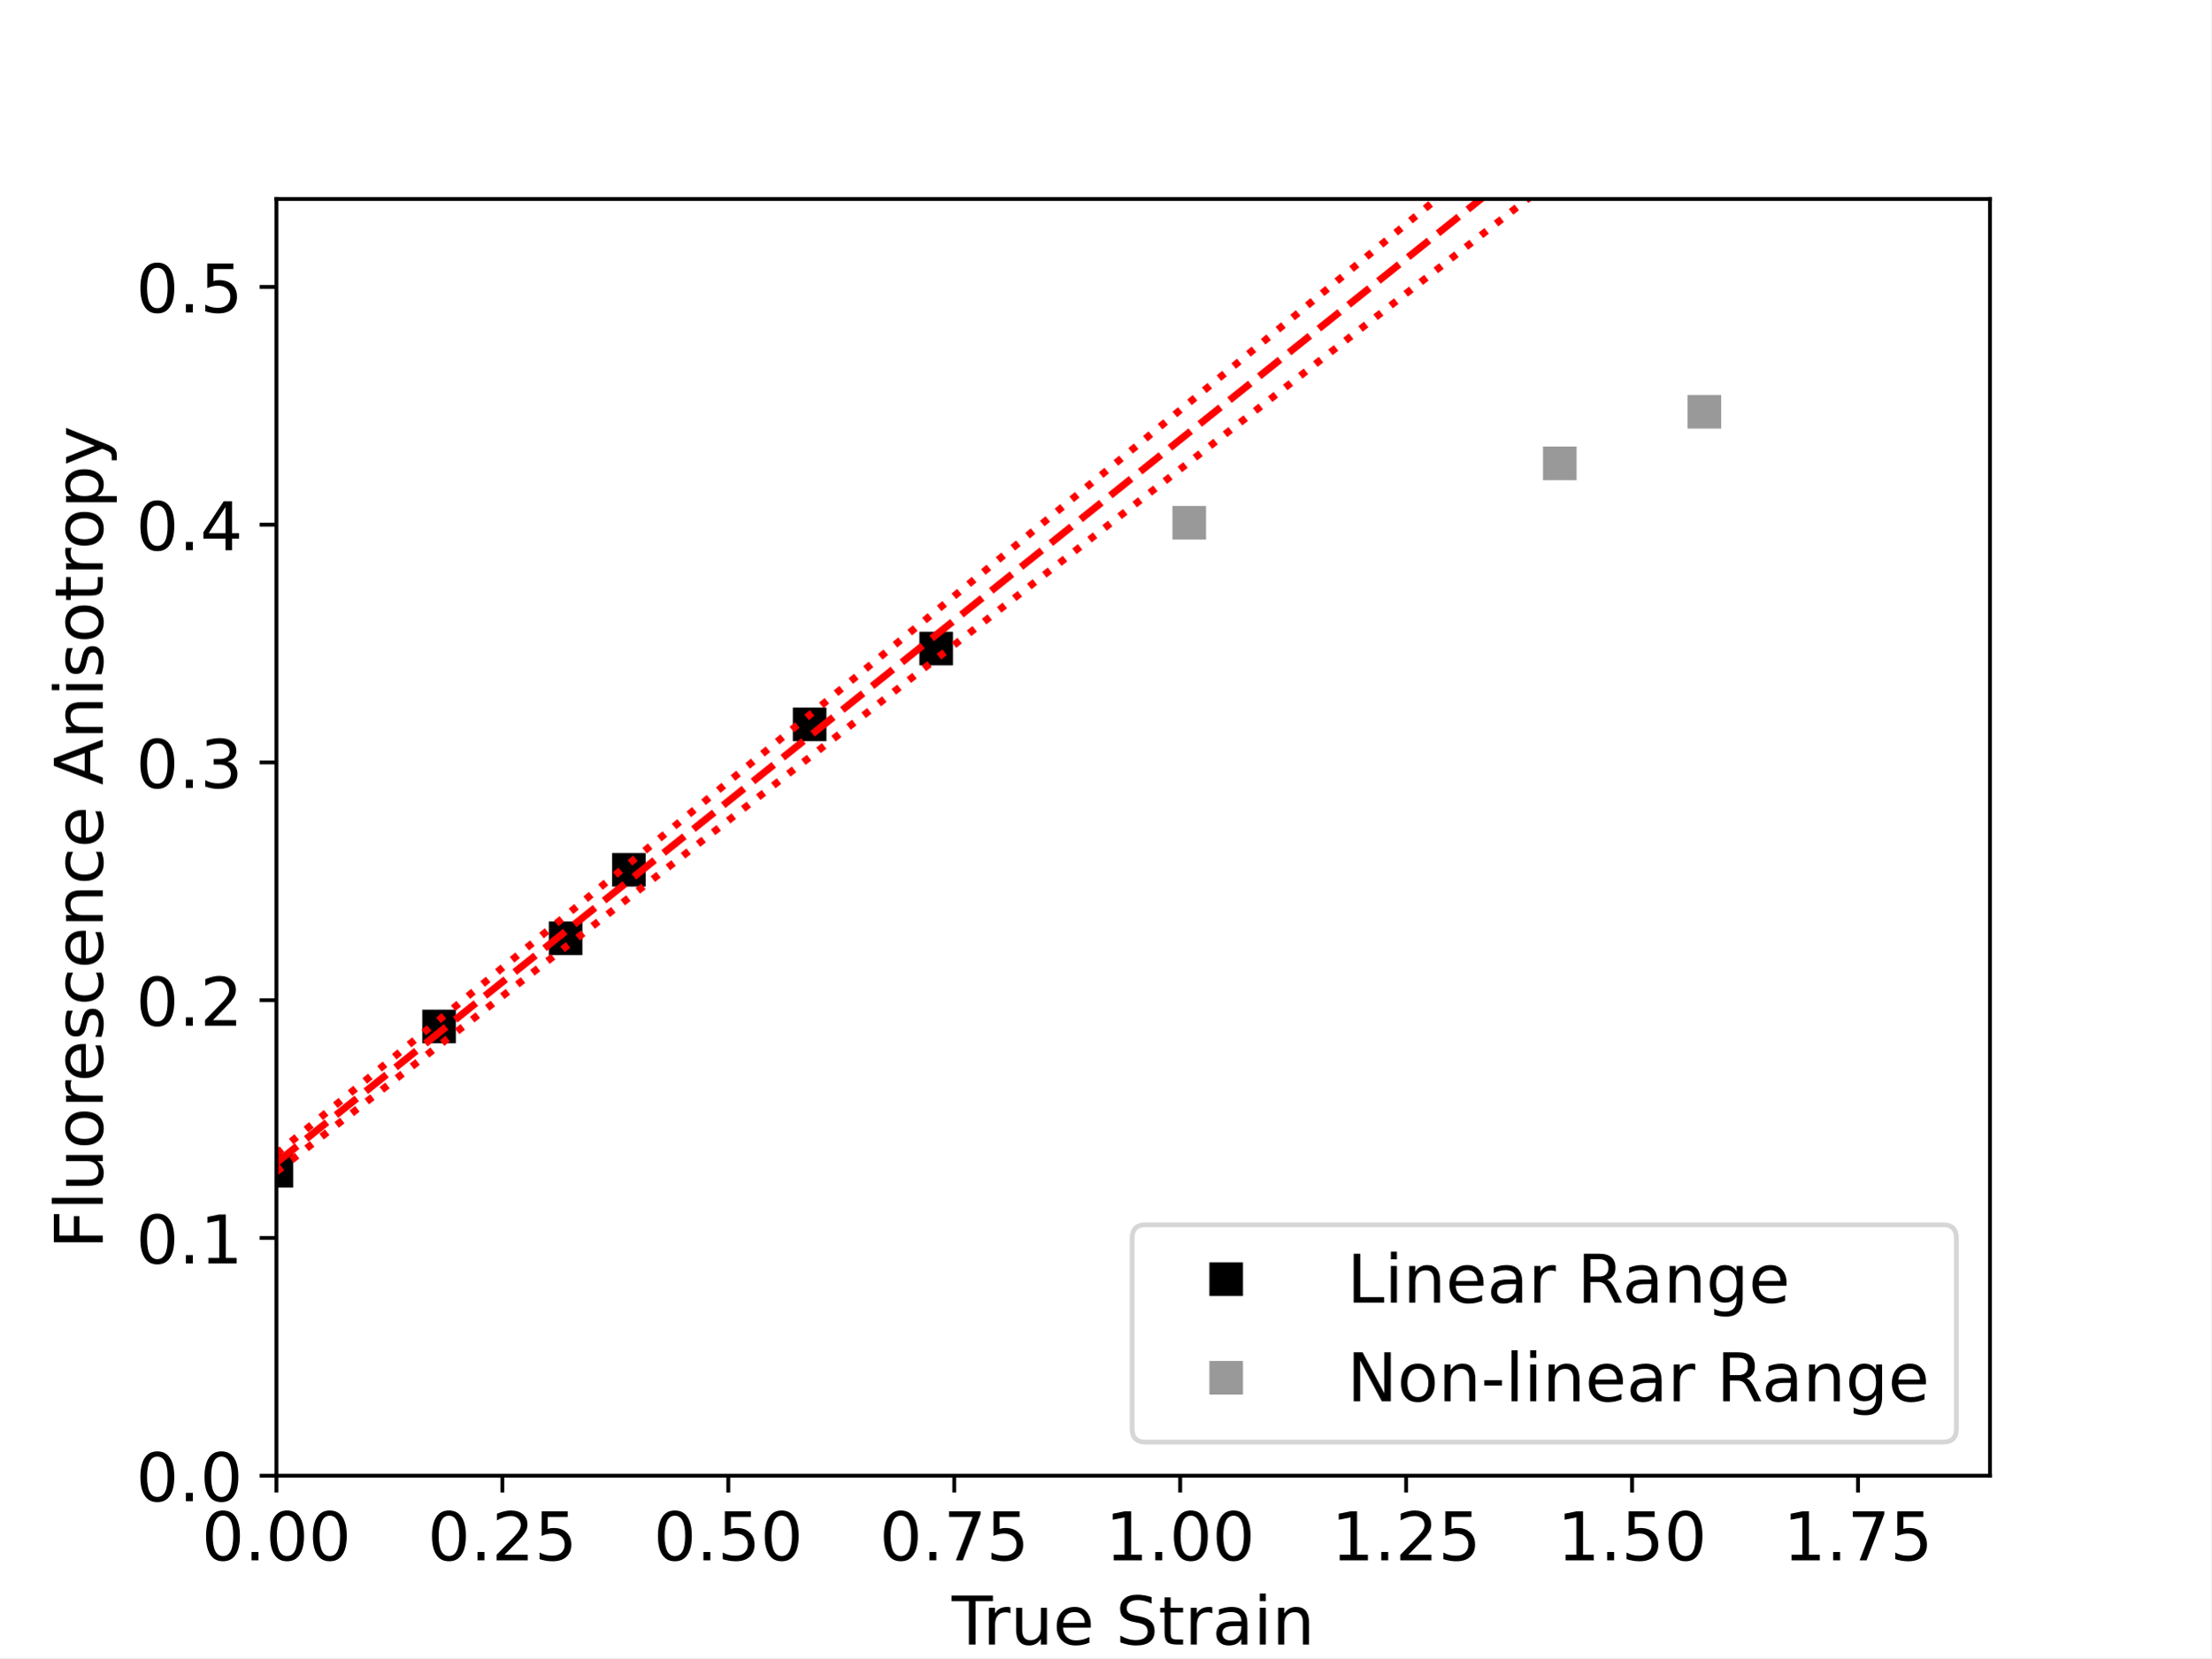
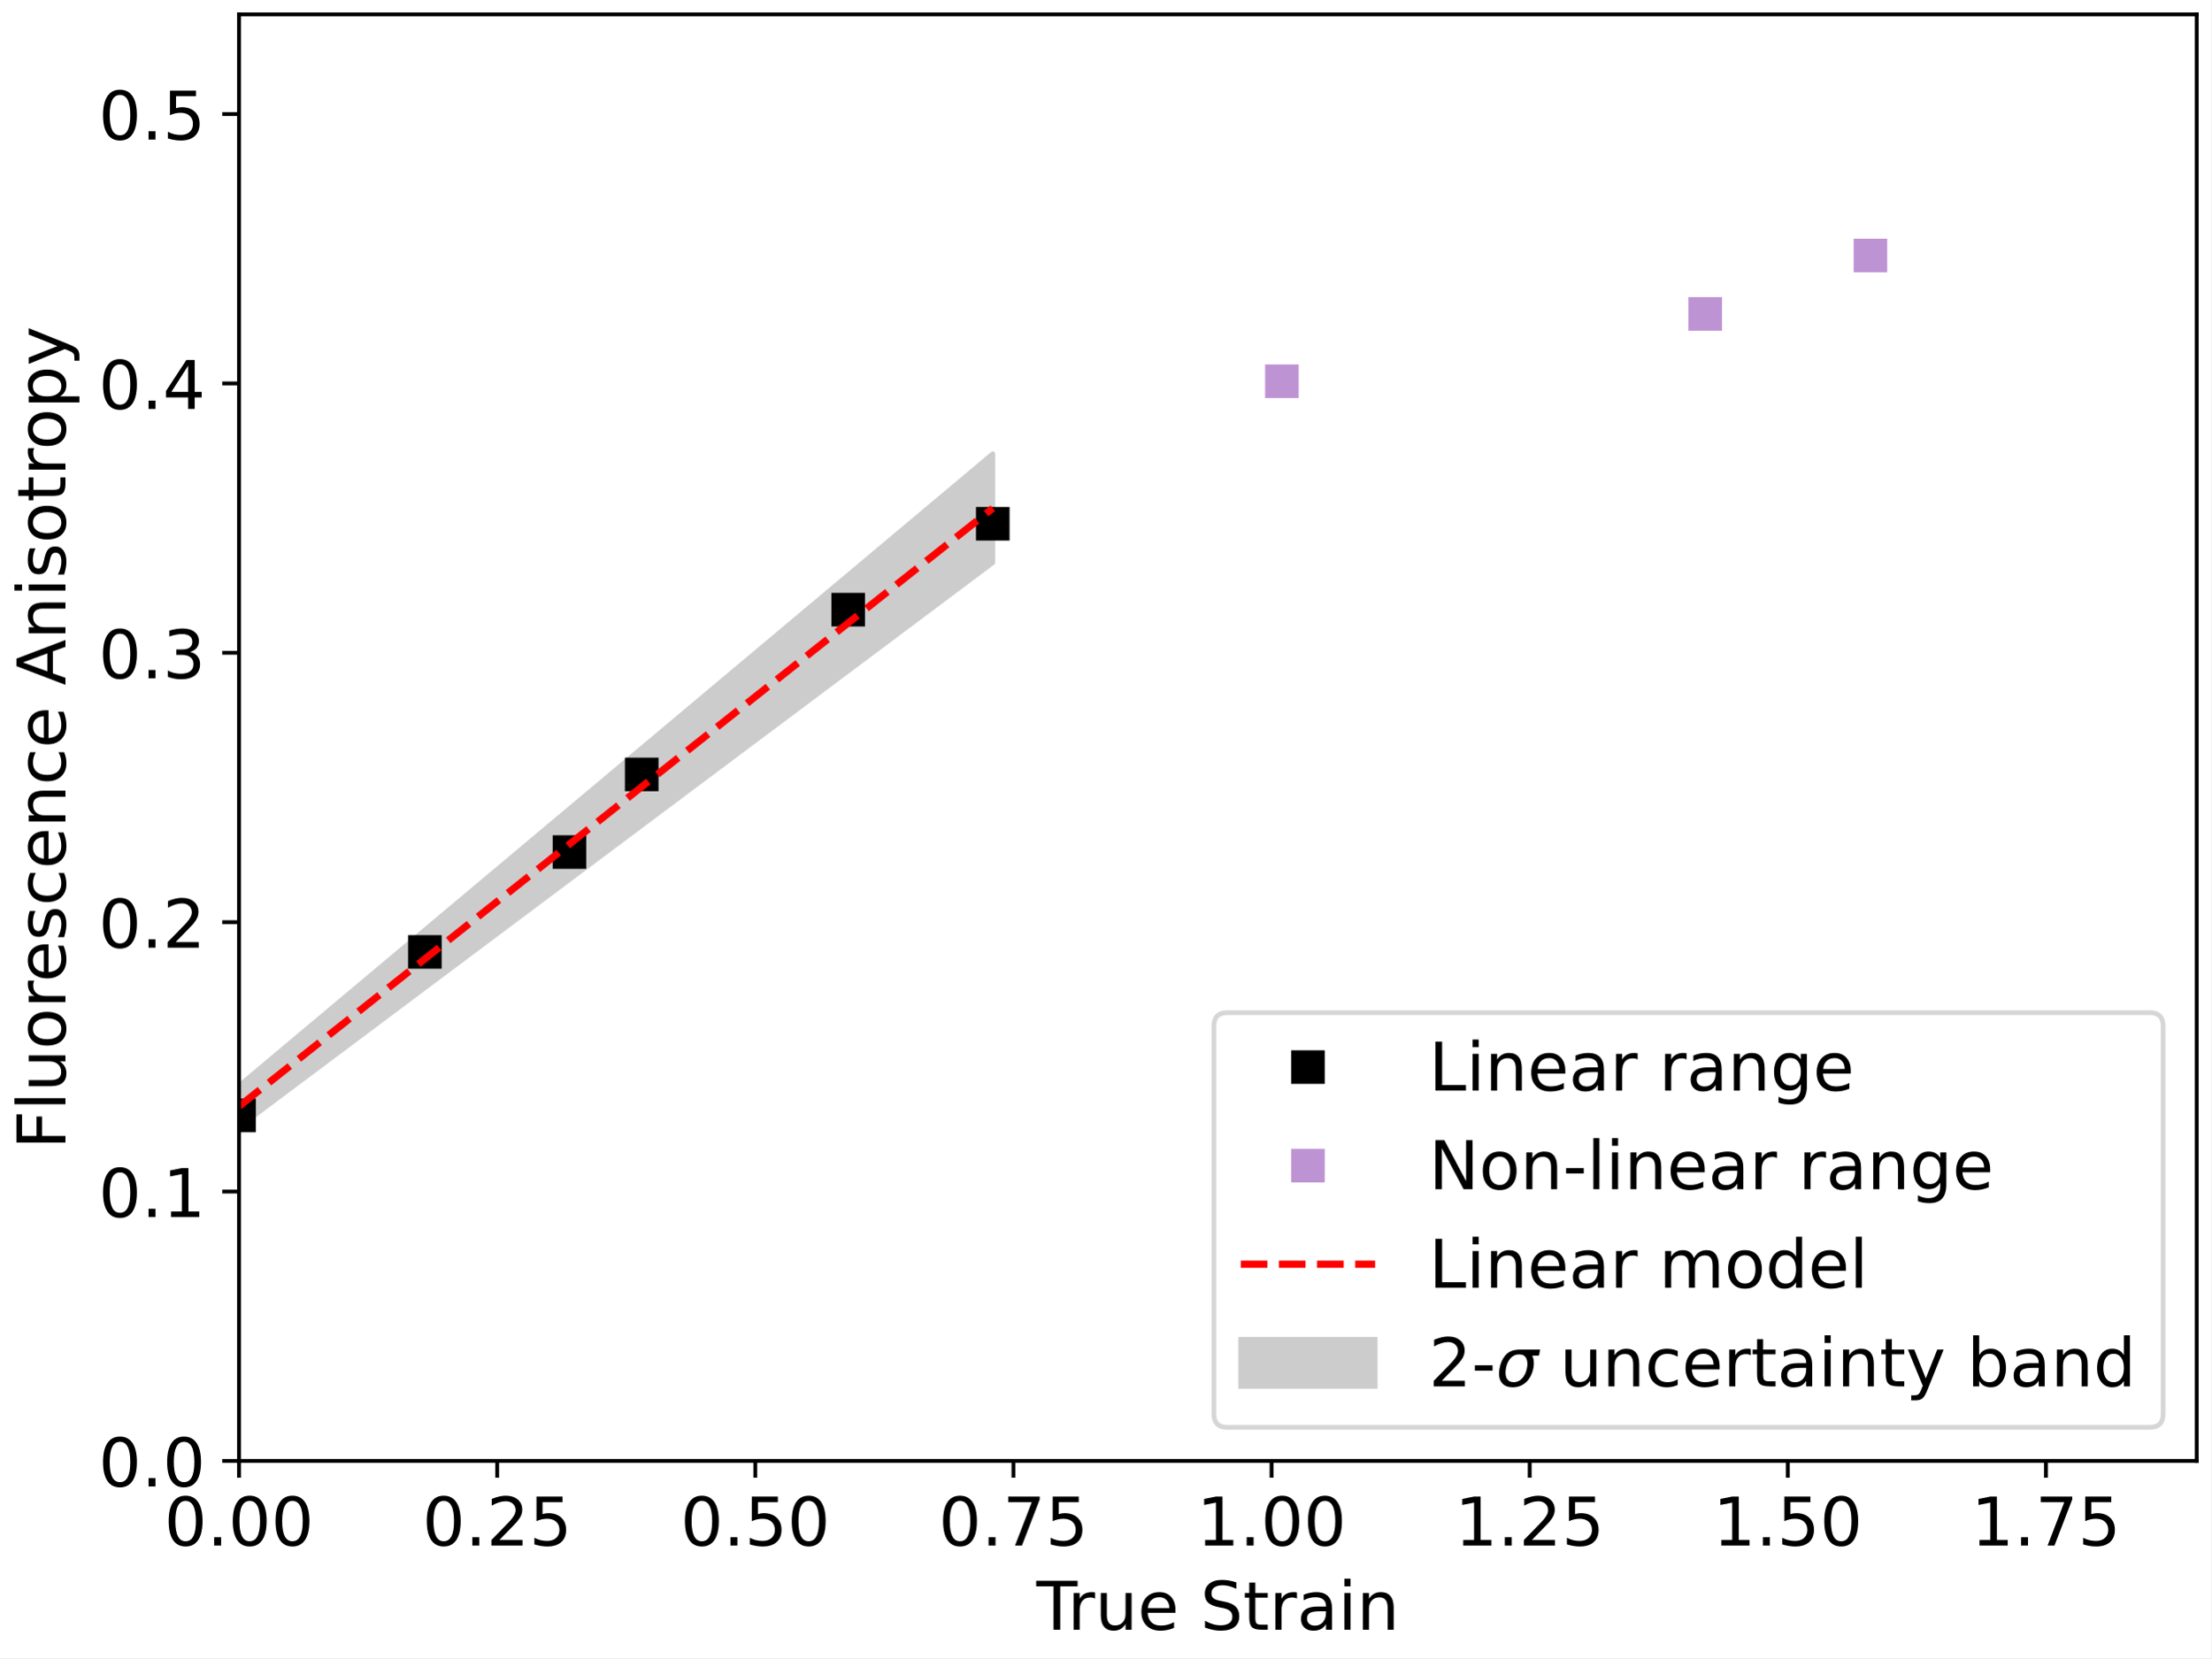
<svg xmlns="http://www.w3.org/2000/svg" xmlns:xlink="http://www.w3.org/1999/xlink" width="460.8pt" height="345.6pt" viewBox="0 0 460.8 345.6" version="1.1">
  <defs>
    <style type="text/css">*{stroke-linejoin: round; stroke-linecap: butt}</style>
  </defs>
  <g id="figure_1">
    <g id="patch_1">
      <path d="M 0 345.6  L 460.8 345.6  L 460.8 0  L 0 0  z " style="fill: #ffffff" />
    </g>
    <g id="axes_1">
      <g id="patch_2">
-         <path d="M 57.6 307.584  L 414.72 307.584  L 414.72 41.472  L 57.6 41.472  z " style="fill: #ffffff" />
+         <path d="M 49.814 304.501  L 457.8 304.501  L 457.8 3  L 49.814 3  z " style="fill: #ffffff" />
+       </g>
+       <g id="PolyCollection_1">
+         <defs>
+           <path id="mab626fe651" d="M 49.814 -119.277  L 49.814 -110.732  L 88.547 -139.729  L 118.672 -162.282  L 133.735 -173.559  L 176.772 -205.778  L 206.897 -228.331  L 206.897 -251.017  L 206.897 -251.017  L 176.772 -225.752  L 133.735 -189.659  L 118.672 -177.026  L 88.547 -151.761  L 49.814 -119.277  z " style="stroke: #cccccc" />
+         </defs>
+         <g clip-path="url(#p60101ccf34)">
+           <use xlink:href="#mab626fe651" x="0" y="345.6" style="fill: #cccccc; stroke: #cccccc" />
+         </g>
      </g>
      <g id="matplotlib.axis_1">
        <g id="xtick_1">
          <g id="line2d_1">
            <defs>
-               <path id="mf4dd6e2861" d="M 0 0  L 0 3.5  " style="stroke: #000000; stroke-width: 0.8" />
-             </defs>
-             <g>
-               <use xlink:href="#mf4dd6e2861" x="57.6" y="307.584" style="stroke: #000000; stroke-width: 0.8" />
+               <path id="mc6dba4f356" d="M 0 0  L 0 3.5  " style="stroke: #000000; stroke-width: 0.8" />
+             </defs>
+             <g>
+               <use xlink:href="#mc6dba4f356" x="49.814" y="304.501" style="stroke: #000000; stroke-width: 0.8" />
            </g>
          </g>
          <g id="text_1">
-             <g transform="translate(42.01406 325.2218) scale(0.14 -0.14)">
+             <g transform="translate(34.22805 322.1388) scale(0.14 -0.14)">
              <defs>
                <path id="DejaVuSans-30" d="M 2034 4250  Q 1547 4250 1301 3770  Q 1056 3291 1056 2328  Q 1056 1369 1301 889  Q 1547 409 2034 409  Q 2525 409 2770 889  Q 3016 1369 3016 2328  Q 3016 3291 2770 3770  Q 2525 4250 2034 4250  z M 2034 4750  Q 2819 4750 3233 4129  Q 3647 3509 3647 2328  Q 3647 1150 3233 529  Q 2819 -91 2034 -91  Q 1250 -91 836 529  Q 422 1150 422 2328  Q 422 3509 836 4129  Q 1250 4750 2034 4750  z " transform="scale(0.015625)" />
                <path id="DejaVuSans-2e" d="M 684 794  L 1344 794  L 1344 0  L 684 0  L 684 794  z " transform="scale(0.015625)" />
              </defs>
              <use xlink:href="#DejaVuSans-30" />
              <use xlink:href="#DejaVuSans-2e" x="63.623" />
              <use xlink:href="#DejaVuSans-30" x="95.41" />
              <use xlink:href="#DejaVuSans-30" x="159.033" />
            </g>
          </g>
        </g>
        <g id="xtick_2">
          <g id="line2d_2">
            <g>
-               <use xlink:href="#mf4dd6e2861" x="104.689" y="307.584" style="stroke: #000000; stroke-width: 0.8" />
+               <use xlink:href="#mc6dba4f356" x="103.61" y="304.501" style="stroke: #000000; stroke-width: 0.8" />
            </g>
          </g>
          <g id="text_2">
-             <g transform="translate(89.10267 325.2218) scale(0.14 -0.14)">
+             <g transform="translate(88.02365 322.1388) scale(0.14 -0.14)">
              <defs>
                <path id="DejaVuSans-32" d="M 1228 531  L 3431 531  L 3431 0  L 469 0  L 469 531  Q 828 903 1448 1529  Q 2069 2156 2228 2338  Q 2531 2678 2651 2914  Q 2772 3150 2772 3378  Q 2772 3750 2511 3984  Q 2250 4219 1831 4219  Q 1534 4219 1204 4116  Q 875 4013 500 3803  L 500 4441  Q 881 4594 1212 4672  Q 1544 4750 1819 4750  Q 2544 4750 2975 4387  Q 3406 4025 3406 3419  Q 3406 3131 3298 2873  Q 3191 2616 2906 2266  Q 2828 2175 2409 1742  Q 1991 1309 1228 531  z " transform="scale(0.015625)" />
                <path id="DejaVuSans-35" d="M 691 4666  L 3169 4666  L 3169 4134  L 1269 4134  L 1269 2991  Q 1406 3038 1543 3061  Q 1681 3084 1819 3084  Q 2600 3084 3056 2656  Q 3513 2228 3513 1497  Q 3513 744 3044 326  Q 2575 -91 1722 -91  Q 1428 -91 1123 -41  Q 819 9 494 109  L 494 744  Q 775 591 1075 516  Q 1375 441 1709 441  Q 2250 441 2565 725  Q 2881 1009 2881 1497  Q 2881 1984 2565 2268  Q 2250 2553 1709 2553  Q 1456 2553 1204 2497  Q 953 2441 691 2322  L 691 4666  z " transform="scale(0.015625)" />
              </defs>
              <use xlink:href="#DejaVuSans-30" />
              <use xlink:href="#DejaVuSans-2e" x="63.623" />
              <use xlink:href="#DejaVuSans-32" x="95.41" />
              <use xlink:href="#DejaVuSans-35" x="159.033" />
            </g>
          </g>
        </g>
        <g id="xtick_3">
          <g id="line2d_3">
            <g>
-               <use xlink:href="#mf4dd6e2861" x="151.777" y="307.584" style="stroke: #000000; stroke-width: 0.8" />
+               <use xlink:href="#mc6dba4f356" x="157.405" y="304.501" style="stroke: #000000; stroke-width: 0.8" />
            </g>
          </g>
          <g id="text_3">
-             <g transform="translate(136.1913 325.2218) scale(0.14 -0.14)">
+             <g transform="translate(141.8192 322.1388) scale(0.14 -0.14)">
              <use xlink:href="#DejaVuSans-30" />
              <use xlink:href="#DejaVuSans-2e" x="63.623" />
              <use xlink:href="#DejaVuSans-35" x="95.41" />
              <use xlink:href="#DejaVuSans-30" x="159.033" />
            </g>
          </g>
        </g>
        <g id="xtick_4">
          <g id="line2d_4">
            <g>
-               <use xlink:href="#mf4dd6e2861" x="198.866" y="307.584" style="stroke: #000000; stroke-width: 0.8" />
+               <use xlink:href="#mc6dba4f356" x="211.201" y="304.501" style="stroke: #000000; stroke-width: 0.8" />
            </g>
          </g>
          <g id="text_4">
-             <g transform="translate(183.2799 325.2218) scale(0.14 -0.14)">
+             <g transform="translate(195.6148 322.1388) scale(0.14 -0.14)">
              <defs>
                <path id="DejaVuSans-37" d="M 525 4666  L 3525 4666  L 3525 4397  L 1831 0  L 1172 0  L 2766 4134  L 525 4134  L 525 4666  z " transform="scale(0.015625)" />
              </defs>
              <use xlink:href="#DejaVuSans-30" />
              <use xlink:href="#DejaVuSans-2e" x="63.623" />
              <use xlink:href="#DejaVuSans-37" x="95.41" />
              <use xlink:href="#DejaVuSans-35" x="159.033" />
            </g>
          </g>
        </g>
        <g id="xtick_5">
          <g id="line2d_5">
            <g>
-               <use xlink:href="#mf4dd6e2861" x="245.954" y="307.584" style="stroke: #000000; stroke-width: 0.8" />
+               <use xlink:href="#mc6dba4f356" x="264.996" y="304.501" style="stroke: #000000; stroke-width: 0.8" />
            </g>
          </g>
          <g id="text_5">
-             <g transform="translate(230.3685 325.2218) scale(0.14 -0.14)">
+             <g transform="translate(249.4104 322.1388) scale(0.14 -0.14)">
              <defs>
                <path id="DejaVuSans-31" d="M 794 531  L 1825 531  L 1825 4091  L 703 3866  L 703 4441  L 1819 4666  L 2450 4666  L 2450 531  L 3481 531  L 3481 0  L 794 0  L 794 531  z " transform="scale(0.015625)" />
              </defs>
              <use xlink:href="#DejaVuSans-31" />
              <use xlink:href="#DejaVuSans-2e" x="63.623" />
              <use xlink:href="#DejaVuSans-30" x="95.41" />
              <use xlink:href="#DejaVuSans-30" x="159.033" />
            </g>
          </g>
        </g>
        <g id="xtick_6">
          <g id="line2d_6">
            <g>
-               <use xlink:href="#mf4dd6e2861" x="293.043" y="307.584" style="stroke: #000000; stroke-width: 0.8" />
+               <use xlink:href="#mc6dba4f356" x="318.792" y="304.501" style="stroke: #000000; stroke-width: 0.8" />
            </g>
          </g>
          <g id="text_6">
-             <g transform="translate(277.4571 325.2218) scale(0.14 -0.14)">
+             <g transform="translate(303.206 322.1388) scale(0.14 -0.14)">
              <use xlink:href="#DejaVuSans-31" />
              <use xlink:href="#DejaVuSans-2e" x="63.623" />
              <use xlink:href="#DejaVuSans-32" x="95.41" />
              <use xlink:href="#DejaVuSans-35" x="159.033" />
            </g>
          </g>
        </g>
        <g id="xtick_7">
          <g id="line2d_7">
            <g>
-               <use xlink:href="#mf4dd6e2861" x="340.132" y="307.584" style="stroke: #000000; stroke-width: 0.8" />
+               <use xlink:href="#mc6dba4f356" x="372.588" y="304.501" style="stroke: #000000; stroke-width: 0.8" />
            </g>
          </g>
          <g id="text_7">
-             <g transform="translate(324.5457 325.2218) scale(0.14 -0.14)">
+             <g transform="translate(357.0016 322.1388) scale(0.14 -0.14)">
              <use xlink:href="#DejaVuSans-31" />
              <use xlink:href="#DejaVuSans-2e" x="63.623" />
              <use xlink:href="#DejaVuSans-35" x="95.41" />
              <use xlink:href="#DejaVuSans-30" x="159.033" />
            </g>
          </g>
        </g>
        <g id="xtick_8">
          <g id="line2d_8">
            <g>
-               <use xlink:href="#mf4dd6e2861" x="387.22" y="307.584" style="stroke: #000000; stroke-width: 0.8" />
+               <use xlink:href="#mc6dba4f356" x="426.383" y="304.501" style="stroke: #000000; stroke-width: 0.8" />
            </g>
          </g>
          <g id="text_8">
-             <g transform="translate(371.6343 325.2218) scale(0.14 -0.14)">
+             <g transform="translate(410.7972 322.1388) scale(0.14 -0.14)">
              <use xlink:href="#DejaVuSans-31" />
              <use xlink:href="#DejaVuSans-2e" x="63.623" />
              <use xlink:href="#DejaVuSans-37" x="95.41" />
              <use xlink:href="#DejaVuSans-35" x="159.033" />
            </g>
          </g>
        </g>
        <g id="text_9">
-           <g transform="translate(198.3348 342.7712) scale(0.14 -0.14)">
+           <g transform="translate(215.9817 339.6882) scale(0.14 -0.14)">
            <defs>
              <path id="DejaVuSans-54" d="M -19 4666  L 3928 4666  L 3928 4134  L 2272 4134  L 2272 0  L 1638 0  L 1638 4134  L -19 4134  L -19 4666  z " transform="scale(0.015625)" />
              <path id="DejaVuSans-72" d="M 2631 2963  Q 2534 3019 2420 3045  Q 2306 3072 2169 3072  Q 1681 3072 1420 2755  Q 1159 2438 1159 1844  L 1159 0  L 581 0  L 581 3500  L 1159 3500  L 1159 2956  Q 1341 3275 1631 3429  Q 1922 3584 2338 3584  Q 2397 3584 2469 3576  Q 2541 3569 2628 3553  L 2631 2963  z " transform="scale(0.015625)" />
              <path id="DejaVuSans-75" d="M 544 1381  L 544 3500  L 1119 3500  L 1119 1403  Q 1119 906 1312 657  Q 1506 409 1894 409  Q 2359 409 2629 706  Q 2900 1003 2900 1516  L 2900 3500  L 3475 3500  L 3475 0  L 2900 0  L 2900 538  Q 2691 219 2414 64  Q 2138 -91 1772 -91  Q 1169 -91 856 284  Q 544 659 544 1381  z M 1991 3584  L 1991 3584  z " transform="scale(0.015625)" />
              <path id="DejaVuSans-65" d="M 3597 1894  L 3597 1613  L 953 1613  Q 991 1019 1311 708  Q 1631 397 2203 397  Q 2534 397 2845 478  Q 3156 559 3463 722  L 3463 178  Q 3153 47 2828 -22  Q 2503 -91 2169 -91  Q 1331 -91 842 396  Q 353 884 353 1716  Q 353 2575 817 3079  Q 1281 3584 2069 3584  Q 2775 3584 3186 3129  Q 3597 2675 3597 1894  z M 3022 2063  Q 3016 2534 2758 2815  Q 2500 3097 2075 3097  Q 1594 3097 1305 2825  Q 1016 2553 972 2059  L 3022 2063  z " transform="scale(0.015625)" />
              <path id="DejaVuSans-20" transform="scale(0.015625)" />
              <path id="DejaVuSans-53" d="M 3425 4513  L 3425 3897  Q 3066 4069 2747 4153  Q 2428 4238 2131 4238  Q 1616 4238 1336 4038  Q 1056 3838 1056 3469  Q 1056 3159 1242 3001  Q 1428 2844 1947 2747  L 2328 2669  Q 3034 2534 3370 2195  Q 3706 1856 3706 1288  Q 3706 609 3251 259  Q 2797 -91 1919 -91  Q 1588 -91 1214 -16  Q 841 59 441 206  L 441 856  Q 825 641 1194 531  Q 1563 422 1919 422  Q 2459 422 2753 634  Q 3047 847 3047 1241  Q 3047 1584 2836 1778  Q 2625 1972 2144 2069  L 1759 2144  Q 1053 2284 737 2584  Q 422 2884 422 3419  Q 422 4038 858 4394  Q 1294 4750 2059 4750  Q 2388 4750 2728 4690  Q 3069 4631 3425 4513  z " transform="scale(0.015625)" />
              <path id="DejaVuSans-74" d="M 1172 4494  L 1172 3500  L 2356 3500  L 2356 3053  L 1172 3053  L 1172 1153  Q 1172 725 1289 603  Q 1406 481 1766 481  L 2356 481  L 2356 0  L 1766 0  Q 1100 0 847 248  Q 594 497 594 1153  L 594 3053  L 172 3053  L 172 3500  L 594 3500  L 594 4494  L 1172 4494  z " transform="scale(0.015625)" />
              <path id="DejaVuSans-61" d="M 2194 1759  Q 1497 1759 1228 1600  Q 959 1441 959 1056  Q 959 750 1161 570  Q 1363 391 1709 391  Q 2188 391 2477 730  Q 2766 1069 2766 1631  L 2766 1759  L 2194 1759  z M 3341 1997  L 3341 0  L 2766 0  L 2766 531  Q 2569 213 2275 61  Q 1981 -91 1556 -91  Q 1019 -91 701 211  Q 384 513 384 1019  Q 384 1609 779 1909  Q 1175 2209 1959 2209  L 2766 2209  L 2766 2266  Q 2766 2663 2505 2880  Q 2244 3097 1772 3097  Q 1472 3097 1187 3025  Q 903 2953 641 2809  L 641 3341  Q 956 3463 1253 3523  Q 1550 3584 1831 3584  Q 2591 3584 2966 3190  Q 3341 2797 3341 1997  z " transform="scale(0.015625)" />
              <path id="DejaVuSans-69" d="M 603 3500  L 1178 3500  L 1178 0  L 603 0  L 603 3500  z M 603 4863  L 1178 4863  L 1178 4134  L 603 4134  L 603 4863  z " transform="scale(0.015625)" />
              <path id="DejaVuSans-6e" d="M 3513 2113  L 3513 0  L 2938 0  L 2938 2094  Q 2938 2591 2744 2837  Q 2550 3084 2163 3084  Q 1697 3084 1428 2787  Q 1159 2491 1159 1978  L 1159 0  L 581 0  L 581 3500  L 1159 3500  L 1159 2956  Q 1366 3272 1645 3428  Q 1925 3584 2291 3584  Q 2894 3584 3203 3211  Q 3513 2838 3513 2113  z " transform="scale(0.015625)" />
            </defs>
            <use xlink:href="#DejaVuSans-54" />
            <use xlink:href="#DejaVuSans-72" x="46.334" />
            <use xlink:href="#DejaVuSans-75" x="87.447" />
            <use xlink:href="#DejaVuSans-65" x="150.826" />
            <use xlink:href="#DejaVuSans-20" x="212.35" />
            <use xlink:href="#DejaVuSans-53" x="244.137" />
            <use xlink:href="#DejaVuSans-74" x="307.613" />
            <use xlink:href="#DejaVuSans-72" x="346.822" />
            <use xlink:href="#DejaVuSans-61" x="387.936" />
            <use xlink:href="#DejaVuSans-69" x="449.215" />
            <use xlink:href="#DejaVuSans-6e" x="476.998" />
          </g>
        </g>
      </g>
      <g id="matplotlib.axis_2">
        <g id="ytick_1">
          <g id="line2d_9">
            <defs>
-               <path id="md05d34a414" d="M 0 0  L -3.5 0  " style="stroke: #000000; stroke-width: 0.8" />
-             </defs>
-             <g>
-               <use xlink:href="#md05d34a414" x="57.6" y="307.584" style="stroke: #000000; stroke-width: 0.8" />
+               <path id="md8c2f66bf5" d="M 0 0  L -3.5 0  " style="stroke: #000000; stroke-width: 0.8" />
+             </defs>
+             <g>
+               <use xlink:href="#md8c2f66bf5" x="49.814" y="304.501" style="stroke: #000000; stroke-width: 0.8" />
            </g>
          </g>
          <g id="text_10">
-             <g transform="translate(28.33563 312.9029) scale(0.14 -0.14)">
+             <g transform="translate(20.54961 309.8199) scale(0.14 -0.14)">
              <use xlink:href="#DejaVuSans-30" />
              <use xlink:href="#DejaVuSans-2e" x="63.623" />
              <use xlink:href="#DejaVuSans-30" x="95.41" />
            </g>
          </g>
        </g>
        <g id="ytick_2">
          <g id="line2d_10">
            <g>
-               <use xlink:href="#md05d34a414" x="57.6" y="258.028" style="stroke: #000000; stroke-width: 0.8" />
+               <use xlink:href="#md8c2f66bf5" x="49.814" y="248.355" style="stroke: #000000; stroke-width: 0.8" />
            </g>
          </g>
          <g id="text_11">
-             <g transform="translate(28.33563 263.3467) scale(0.14 -0.14)">
+             <g transform="translate(20.54961 253.6735) scale(0.14 -0.14)">
              <use xlink:href="#DejaVuSans-30" />
              <use xlink:href="#DejaVuSans-2e" x="63.623" />
              <use xlink:href="#DejaVuSans-31" x="95.41" />
            </g>
          </g>
        </g>
        <g id="ytick_3">
          <g id="line2d_11">
            <g>
-               <use xlink:href="#md05d34a414" x="57.6" y="208.472" style="stroke: #000000; stroke-width: 0.8" />
+               <use xlink:href="#md8c2f66bf5" x="49.814" y="192.208" style="stroke: #000000; stroke-width: 0.8" />
            </g>
          </g>
          <g id="text_12">
-             <g transform="translate(28.33563 213.7906) scale(0.14 -0.14)">
+             <g transform="translate(20.54961 197.5272) scale(0.14 -0.14)">
              <use xlink:href="#DejaVuSans-30" />
              <use xlink:href="#DejaVuSans-2e" x="63.623" />
              <use xlink:href="#DejaVuSans-32" x="95.41" />
            </g>
          </g>
        </g>
        <g id="ytick_4">
          <g id="line2d_12">
            <g>
-               <use xlink:href="#md05d34a414" x="57.6" y="158.915" style="stroke: #000000; stroke-width: 0.8" />
+               <use xlink:href="#md8c2f66bf5" x="49.814" y="136.062" style="stroke: #000000; stroke-width: 0.8" />
            </g>
          </g>
          <g id="text_13">
-             <g transform="translate(28.33563 164.2344) scale(0.14 -0.14)">
+             <g transform="translate(20.54961 141.3808) scale(0.14 -0.14)">
              <defs>
                <path id="DejaVuSans-33" d="M 2597 2516  Q 3050 2419 3304 2112  Q 3559 1806 3559 1356  Q 3559 666 3084 287  Q 2609 -91 1734 -91  Q 1441 -91 1130 -33  Q 819 25 488 141  L 488 750  Q 750 597 1062 519  Q 1375 441 1716 441  Q 2309 441 2620 675  Q 2931 909 2931 1356  Q 2931 1769 2642 2001  Q 2353 2234 1838 2234  L 1294 2234  L 1294 2753  L 1863 2753  Q 2328 2753 2575 2939  Q 2822 3125 2822 3475  Q 2822 3834 2567 4026  Q 2313 4219 1838 4219  Q 1578 4219 1281 4162  Q 984 4106 628 3988  L 628 4550  Q 988 4650 1302 4700  Q 1616 4750 1894 4750  Q 2613 4750 3031 4423  Q 3450 4097 3450 3541  Q 3450 3153 3228 2886  Q 3006 2619 2597 2516  z " transform="scale(0.015625)" />
              </defs>
              <use xlink:href="#DejaVuSans-30" />
              <use xlink:href="#DejaVuSans-2e" x="63.623" />
              <use xlink:href="#DejaVuSans-33" x="95.41" />
            </g>
          </g>
        </g>
        <g id="ytick_5">
          <g id="line2d_13">
            <g>
-               <use xlink:href="#md05d34a414" x="57.6" y="109.359" style="stroke: #000000; stroke-width: 0.8" />
+               <use xlink:href="#md8c2f66bf5" x="49.814" y="79.916" style="stroke: #000000; stroke-width: 0.8" />
            </g>
          </g>
          <g id="text_14">
-             <g transform="translate(28.33563 114.6782) scale(0.14 -0.14)">
+             <g transform="translate(20.54961 85.23444) scale(0.14 -0.14)">
              <defs>
                <path id="DejaVuSans-34" d="M 2419 4116  L 825 1625  L 2419 1625  L 2419 4116  z M 2253 4666  L 3047 4666  L 3047 1625  L 3713 1625  L 3713 1100  L 3047 1100  L 3047 0  L 2419 0  L 2419 1100  L 313 1100  L 313 1709  L 2253 4666  z " transform="scale(0.015625)" />
              </defs>
              <use xlink:href="#DejaVuSans-30" />
              <use xlink:href="#DejaVuSans-2e" x="63.623" />
              <use xlink:href="#DejaVuSans-34" x="95.41" />
            </g>
          </g>
        </g>
        <g id="ytick_6">
          <g id="line2d_14">
            <g>
-               <use xlink:href="#md05d34a414" x="57.6" y="59.803" style="stroke: #000000; stroke-width: 0.8" />
+               <use xlink:href="#md8c2f66bf5" x="49.814" y="23.769" style="stroke: #000000; stroke-width: 0.8" />
            </g>
          </g>
          <g id="text_15">
-             <g transform="translate(28.33563 65.12207) scale(0.14 -0.14)">
+             <g transform="translate(20.54961 29.08807) scale(0.14 -0.14)">
              <use xlink:href="#DejaVuSans-30" />
              <use xlink:href="#DejaVuSans-2e" x="63.623" />
              <use xlink:href="#DejaVuSans-35" x="95.41" />
            </g>
          </g>
        </g>
        <g id="text_16">
-           <g transform="translate(21.42406 260.2988) rotate(-90) scale(0.14 -0.14)">
+           <g transform="translate(13.63805 239.5214) rotate(-90) scale(0.14 -0.14)">
            <defs>
              <path id="DejaVuSans-46" d="M 628 4666  L 3309 4666  L 3309 4134  L 1259 4134  L 1259 2759  L 3109 2759  L 3109 2228  L 1259 2228  L 1259 0  L 628 0  L 628 4666  z " transform="scale(0.015625)" />
              <path id="DejaVuSans-6c" d="M 603 4863  L 1178 4863  L 1178 0  L 603 0  L 603 4863  z " transform="scale(0.015625)" />
              <path id="DejaVuSans-6f" d="M 1959 3097  Q 1497 3097 1228 2736  Q 959 2375 959 1747  Q 959 1119 1226 758  Q 1494 397 1959 397  Q 2419 397 2687 759  Q 2956 1122 2956 1747  Q 2956 2369 2687 2733  Q 2419 3097 1959 3097  z M 1959 3584  Q 2709 3584 3137 3096  Q 3566 2609 3566 1747  Q 3566 888 3137 398  Q 2709 -91 1959 -91  Q 1206 -91 779 398  Q 353 888 353 1747  Q 353 2609 779 3096  Q 1206 3584 1959 3584  z " transform="scale(0.015625)" />
              <path id="DejaVuSans-73" d="M 2834 3397  L 2834 2853  Q 2591 2978 2328 3040  Q 2066 3103 1784 3103  Q 1356 3103 1142 2972  Q 928 2841 928 2578  Q 928 2378 1081 2264  Q 1234 2150 1697 2047  L 1894 2003  Q 2506 1872 2764 1633  Q 3022 1394 3022 966  Q 3022 478 2636 193  Q 2250 -91 1575 -91  Q 1294 -91 989 -36  Q 684 19 347 128  L 347 722  Q 666 556 975 473  Q 1284 391 1588 391  Q 1994 391 2212 530  Q 2431 669 2431 922  Q 2431 1156 2273 1281  Q 2116 1406 1581 1522  L 1381 1569  Q 847 1681 609 1914  Q 372 2147 372 2553  Q 372 3047 722 3315  Q 1072 3584 1716 3584  Q 2034 3584 2315 3537  Q 2597 3491 2834 3397  z " transform="scale(0.015625)" />
              <path id="DejaVuSans-63" d="M 3122 3366  L 3122 2828  Q 2878 2963 2633 3030  Q 2388 3097 2138 3097  Q 1578 3097 1268 2742  Q 959 2388 959 1747  Q 959 1106 1268 751  Q 1578 397 2138 397  Q 2388 397 2633 464  Q 2878 531 3122 666  L 3122 134  Q 2881 22 2623 -34  Q 2366 -91 2075 -91  Q 1284 -91 818 406  Q 353 903 353 1747  Q 353 2603 823 3093  Q 1294 3584 2113 3584  Q 2378 3584 2631 3529  Q 2884 3475 3122 3366  z " transform="scale(0.015625)" />
              <path id="DejaVuSans-41" d="M 2188 4044  L 1331 1722  L 3047 1722  L 2188 4044  z M 1831 4666  L 2547 4666  L 4325 0  L 3669 0  L 3244 1197  L 1141 1197  L 716 0  L 50 0  L 1831 4666  z " transform="scale(0.015625)" />
              <path id="DejaVuSans-70" d="M 1159 525  L 1159 -1331  L 581 -1331  L 581 3500  L 1159 3500  L 1159 2969  Q 1341 3281 1617 3432  Q 1894 3584 2278 3584  Q 2916 3584 3314 3078  Q 3713 2572 3713 1747  Q 3713 922 3314 415  Q 2916 -91 2278 -91  Q 1894 -91 1617 61  Q 1341 213 1159 525  z M 3116 1747  Q 3116 2381 2855 2742  Q 2594 3103 2138 3103  Q 1681 3103 1420 2742  Q 1159 2381 1159 1747  Q 1159 1113 1420 752  Q 1681 391 2138 391  Q 2594 391 2855 752  Q 3116 1113 3116 1747  z " transform="scale(0.015625)" />
              <path id="DejaVuSans-79" d="M 2059 -325  Q 1816 -950 1584 -1140  Q 1353 -1331 966 -1331  L 506 -1331  L 506 -850  L 844 -850  Q 1081 -850 1212 -737  Q 1344 -625 1503 -206  L 1606 56  L 191 3500  L 800 3500  L 1894 763  L 2988 3500  L 3597 3500  L 2059 -325  z " transform="scale(0.015625)" />
            </defs>
            <use xlink:href="#DejaVuSans-46" />
            <use xlink:href="#DejaVuSans-6c" x="57.52" />
            <use xlink:href="#DejaVuSans-75" x="85.303" />
            <use xlink:href="#DejaVuSans-6f" x="148.682" />
            <use xlink:href="#DejaVuSans-72" x="209.863" />
            <use xlink:href="#DejaVuSans-65" x="248.727" />
            <use xlink:href="#DejaVuSans-73" x="310.25" />
            <use xlink:href="#DejaVuSans-63" x="362.35" />
            <use xlink:href="#DejaVuSans-65" x="417.33" />
            <use xlink:href="#DejaVuSans-6e" x="478.854" />
            <use xlink:href="#DejaVuSans-63" x="542.232" />
            <use xlink:href="#DejaVuSans-65" x="597.213" />
            <use xlink:href="#DejaVuSans-20" x="658.736" />
            <use xlink:href="#DejaVuSans-41" x="690.523" />
            <use xlink:href="#DejaVuSans-6e" x="758.932" />
            <use xlink:href="#DejaVuSans-69" x="822.311" />
            <use xlink:href="#DejaVuSans-73" x="850.094" />
            <use xlink:href="#DejaVuSans-6f" x="902.193" />
            <use xlink:href="#DejaVuSans-74" x="963.375" />
            <use xlink:href="#DejaVuSans-72" x="1002.584" />
            <use xlink:href="#DejaVuSans-6f" x="1041.447" />
            <use xlink:href="#DejaVuSans-70" x="1102.629" />
            <use xlink:href="#DejaVuSans-79" x="1166.105" />
          </g>
        </g>
      </g>
      <g id="line2d_15">
        <defs>
-           <path id="m6970584547" d="M -3 3  L 3 3  L 3 -3  L -3 -3  z " style="stroke: #000000; stroke-linejoin: miter" />
+           <path id="m8c29f69ed6" d="M -3 3  L 3 3  L 3 -3  L -3 -3  z " style="stroke: #000000; stroke-linejoin: miter" />
        </defs>
-         <g clip-path="url(#p1432bd4f46)">
-           <use xlink:href="#m6970584547" x="57.6" y="244.026" style="stroke: #000000; stroke-linejoin: miter" />
-           <use xlink:href="#m6970584547" x="91.504" y="213.945" style="stroke: #000000; stroke-linejoin: miter" />
-           <use xlink:href="#m6970584547" x="117.873" y="195.571" style="stroke: #000000; stroke-linejoin: miter" />
-           <use xlink:href="#m6970584547" x="131.058" y="181.29" style="stroke: #000000; stroke-linejoin: miter" />
-           <use xlink:href="#m6970584547" x="168.729" y="150.982" style="stroke: #000000; stroke-linejoin: miter" />
-           <use xlink:href="#m6970584547" x="195.099" y="135.18" style="stroke: #000000; stroke-linejoin: miter" />
+         <g clip-path="url(#p60101ccf34)">
+           <use xlink:href="#m8c29f69ed6" x="49.814" y="232.491" style="stroke: #000000; stroke-linejoin: miter" />
+           <use xlink:href="#m8c29f69ed6" x="88.547" y="198.41" style="stroke: #000000; stroke-linejoin: miter" />
+           <use xlink:href="#m8c29f69ed6" x="118.672" y="177.592" style="stroke: #000000; stroke-linejoin: miter" />
+           <use xlink:href="#m8c29f69ed6" x="133.735" y="161.412" style="stroke: #000000; stroke-linejoin: miter" />
+           <use xlink:href="#m8c29f69ed6" x="176.772" y="127.074" style="stroke: #000000; stroke-linejoin: miter" />
+           <use xlink:href="#m8c29f69ed6" x="206.897" y="109.17" style="stroke: #000000; stroke-linejoin: miter" />
        </g>
      </g>
      <g id="line2d_16">
        <defs>
-           <path id="m0a3676ae5e" d="M -3 3  L 3 3  L 3 -3  L -3 -3  z " style="stroke: #999999; stroke-linejoin: miter" />
+           <path id="mfbed09f962" d="M -3 3  L 3 3  L 3 -3  L -3 -3  z " style="stroke: #be93d4; stroke-linejoin: miter" />
        </defs>
-         <g clip-path="url(#p1432bd4f46)">
-           <use xlink:href="#m0a3676ae5e" x="247.838" y="108.96" style="fill: #999999; stroke: #999999; stroke-linejoin: miter" />
-           <use xlink:href="#m0a3676ae5e" x="325.063" y="96.572" style="fill: #999999; stroke: #999999; stroke-linejoin: miter" />
-           <use xlink:href="#m0a3676ae5e" x="355.2" y="85.824" style="fill: #999999; stroke: #999999; stroke-linejoin: miter" />
+         <g clip-path="url(#p60101ccf34)">
+           <use xlink:href="#mfbed09f962" x="267.148" y="79.463" style="fill: #be93d4; stroke: #be93d4; stroke-linejoin: miter" />
+           <use xlink:href="#mfbed09f962" x="355.373" y="65.427" style="fill: #be93d4; stroke: #be93d4; stroke-linejoin: miter" />
+           <use xlink:href="#mfbed09f962" x="389.802" y="53.25" style="fill: #be93d4; stroke: #be93d4; stroke-linejoin: miter" />
        </g>
      </g>
      <g id="line2d_17">
-         <path d="M 57.6 242.353  L 91.504 215.221  L 117.873 194.118  L 131.058 183.567  L 168.729 153.42  L 195.099 132.317  L 247.838 90.111  L 325.063 28.31  L 355.2 4.192  " clip-path="url(#p1432bd4f46)" style="fill: none; stroke-dasharray: 5.55,2.4; stroke-dashoffset: 0; stroke: #ff0000; stroke-width: 1.5" />
-       </g>
-       <g id="line2d_18">
-         <path d="M 57.6 240.468  L 91.504 212.566  L 117.873 190.865  L 131.058 180.014  L 168.729 149.012  L 195.099 127.311  L 247.838 83.909  L 325.063 20.355  L 351.012 -1  " clip-path="url(#p1432bd4f46)" style="fill: none; stroke-dasharray: 1.5,2.475; stroke-dashoffset: 0; stroke: #ff0000; stroke-width: 1.5" />
-       </g>
-       <g id="line2d_19">
-         <path d="M 57.6 244.239  L 91.504 217.876  L 117.873 197.371  L 131.058 187.119  L 168.729 157.827  L 195.099 137.322  L 247.838 96.313  L 325.063 36.264  L 355.2 12.83  " clip-path="url(#p1432bd4f46)" style="fill: none; stroke-dasharray: 1.5,2.475; stroke-dashoffset: 0; stroke: #ff0000; stroke-width: 1.5" />
+         <path d="M 49.814 230.596  L 88.547 199.855  L 118.672 175.946  L 133.735 163.991  L 176.772 129.835  L 206.897 105.926  " clip-path="url(#p60101ccf34)" style="fill: none; stroke-dasharray: 5.55,2.4; stroke-dashoffset: 0; stroke: #ff0000; stroke-width: 1.5" />
      </g>
      <g id="patch_3">
-         <path d="M 57.6 307.584  L 57.6 41.472  " style="fill: none; stroke: #000000; stroke-width: 0.8; stroke-linejoin: miter; stroke-linecap: square" />
+         <path d="M 49.814 304.501  L 49.814 3  " style="fill: none; stroke: #000000; stroke-width: 0.8; stroke-linejoin: miter; stroke-linecap: square" />
      </g>
      <g id="patch_4">
-         <path d="M 414.72 307.584  L 414.72 41.472  " style="fill: none; stroke: #000000; stroke-width: 0.8; stroke-linejoin: miter; stroke-linecap: square" />
+         <path d="M 457.8 304.501  L 457.8 3  " style="fill: none; stroke: #000000; stroke-width: 0.8; stroke-linejoin: miter; stroke-linecap: square" />
      </g>
      <g id="patch_5">
-         <path d="M 57.6 307.584  L 414.72 307.584  " style="fill: none; stroke: #000000; stroke-width: 0.8; stroke-linejoin: miter; stroke-linecap: square" />
+         <path d="M 49.814 304.501  L 457.8 304.501  " style="fill: none; stroke: #000000; stroke-width: 0.8; stroke-linejoin: miter; stroke-linecap: square" />
      </g>
      <g id="patch_6">
-         <path d="M 57.6 41.472  L 414.72 41.472  " style="fill: none; stroke: #000000; stroke-width: 0.8; stroke-linejoin: miter; stroke-linecap: square" />
+         <path d="M 49.814 3  L 457.8 3  " style="fill: none; stroke: #000000; stroke-width: 0.8; stroke-linejoin: miter; stroke-linecap: square" />
      </g>
      <g id="legend_1">
        <g id="patch_7">
-           <path d="M 238.74 300.584  L 404.92 300.584  Q 407.72 300.584 407.72 297.784  L 407.72 258.085  Q 407.72 255.285 404.92 255.285  L 238.74 255.285  Q 235.94 255.285 235.94 258.085  L 235.94 297.784  Q 235.94 300.584 238.74 300.584  z " style="fill: #ffffff; opacity: 0.8; stroke: #cccccc; stroke-linejoin: miter" />
-         </g>
-         <g id="line2d_20">
+           <path d="M 255.78 297.501  L 448 297.501  Q 450.8 297.501 450.8 294.701  L 450.8 213.873  Q 450.8 211.073 448 211.073  L 255.78 211.073  Q 252.98 211.073 252.98 213.873  L 252.98 294.701  Q 252.98 297.501 255.78 297.501  z " style="fill: #ffffff; opacity: 0.8; stroke: #cccccc; stroke-linejoin: miter" />
+         </g>
+         <g id="line2d_18">
          <g>
-             <use xlink:href="#m6970584547" x="255.54" y="266.623" style="stroke: #000000; stroke-linejoin: miter" />
+             <use xlink:href="#m8c29f69ed6" x="272.58" y="222.411" style="stroke: #000000; stroke-linejoin: miter" />
          </g>
        </g>
        <g id="text_17">
-           <g transform="translate(280.74 271.5231) scale(0.14 -0.14)">
+           <g transform="translate(297.7798 227.3107) scale(0.14 -0.14)">
            <defs>
              <path id="DejaVuSans-4c" d="M 628 4666  L 1259 4666  L 1259 531  L 3531 531  L 3531 0  L 628 0  L 628 4666  z " transform="scale(0.015625)" />
-               <path id="DejaVuSans-52" d="M 2841 2188  Q 3044 2119 3236 1894  Q 3428 1669 3622 1275  L 4263 0  L 3584 0  L 2988 1197  Q 2756 1666 2539 1819  Q 2322 1972 1947 1972  L 1259 1972  L 1259 0  L 628 0  L 628 4666  L 2053 4666  Q 2853 4666 3247 4331  Q 3641 3997 3641 3322  Q 3641 2881 3436 2590  Q 3231 2300 2841 2188  z M 1259 4147  L 1259 2491  L 2053 2491  Q 2509 2491 2742 2702  Q 2975 2913 2975 3322  Q 2975 3731 2742 3939  Q 2509 4147 2053 4147  L 1259 4147  z " transform="scale(0.015625)" />
              <path id="DejaVuSans-67" d="M 2906 1791  Q 2906 2416 2648 2759  Q 2391 3103 1925 3103  Q 1463 3103 1205 2759  Q 947 2416 947 1791  Q 947 1169 1205 825  Q 1463 481 1925 481  Q 2391 481 2648 825  Q 2906 1169 2906 1791  z M 3481 434  Q 3481 -459 3084 -895  Q 2688 -1331 1869 -1331  Q 1566 -1331 1297 -1286  Q 1028 -1241 775 -1147  L 775 -588  Q 1028 -725 1275 -790  Q 1522 -856 1778 -856  Q 2344 -856 2625 -561  Q 2906 -266 2906 331  L 2906 616  Q 2728 306 2450 153  Q 2172 0 1784 0  Q 1141 0 747 490  Q 353 981 353 1791  Q 353 2603 747 3093  Q 1141 3584 1784 3584  Q 2172 3584 2450 3431  Q 2728 3278 2906 2969  L 2906 3500  L 3481 3500  L 3481 434  z " transform="scale(0.015625)" />
            </defs>
            <use xlink:href="#DejaVuSans-4c" />
            <use xlink:href="#DejaVuSans-69" x="55.713" />
            <use xlink:href="#DejaVuSans-6e" x="83.496" />
            <use xlink:href="#DejaVuSans-65" x="146.875" />
            <use xlink:href="#DejaVuSans-61" x="208.398" />
            <use xlink:href="#DejaVuSans-72" x="269.678" />
            <use xlink:href="#DejaVuSans-20" x="310.791" />
-             <use xlink:href="#DejaVuSans-52" x="342.578" />
-             <use xlink:href="#DejaVuSans-61" x="409.811" />
-             <use xlink:href="#DejaVuSans-6e" x="471.09" />
-             <use xlink:href="#DejaVuSans-67" x="534.469" />
-             <use xlink:href="#DejaVuSans-65" x="597.945" />
-           </g>
-         </g>
-         <g id="line2d_21">
+             <use xlink:href="#DejaVuSans-72" x="342.578" />
+             <use xlink:href="#DejaVuSans-61" x="383.691" />
+             <use xlink:href="#DejaVuSans-6e" x="444.971" />
+             <use xlink:href="#DejaVuSans-67" x="508.35" />
+             <use xlink:href="#DejaVuSans-65" x="571.826" />
+           </g>
+         </g>
+         <g id="line2d_19">
          <g>
-             <use xlink:href="#m0a3676ae5e" x="255.54" y="287.172" style="fill: #999999; stroke: #999999; stroke-linejoin: miter" />
+             <use xlink:href="#mfbed09f962" x="272.58" y="242.96" style="fill: #be93d4; stroke: #be93d4; stroke-linejoin: miter" />
          </g>
        </g>
        <g id="text_18">
-           <g transform="translate(280.74 292.0724) scale(0.14 -0.14)">
+           <g transform="translate(297.7798 247.8601) scale(0.14 -0.14)">
            <defs>
              <path id="DejaVuSans-4e" d="M 628 4666  L 1478 4666  L 3547 763  L 3547 4666  L 4159 4666  L 4159 0  L 3309 0  L 1241 3903  L 1241 0  L 628 0  L 628 4666  z " transform="scale(0.015625)" />
              <path id="DejaVuSans-2d" d="M 313 2009  L 1997 2009  L 1997 1497  L 313 1497  L 313 2009  z " transform="scale(0.015625)" />
            </defs>
            <use xlink:href="#DejaVuSans-4e" />
            <use xlink:href="#DejaVuSans-6f" x="74.805" />
            <use xlink:href="#DejaVuSans-6e" x="135.986" />
            <use xlink:href="#DejaVuSans-2d" x="199.365" />
            <use xlink:href="#DejaVuSans-6c" x="235.449" />
            <use xlink:href="#DejaVuSans-69" x="263.232" />
            <use xlink:href="#DejaVuSans-6e" x="291.016" />
            <use xlink:href="#DejaVuSans-65" x="354.395" />
            <use xlink:href="#DejaVuSans-61" x="415.918" />
            <use xlink:href="#DejaVuSans-72" x="477.197" />
            <use xlink:href="#DejaVuSans-20" x="518.311" />
-             <use xlink:href="#DejaVuSans-52" x="550.098" />
-             <use xlink:href="#DejaVuSans-61" x="617.33" />
-             <use xlink:href="#DejaVuSans-6e" x="678.609" />
-             <use xlink:href="#DejaVuSans-67" x="741.988" />
-             <use xlink:href="#DejaVuSans-65" x="805.465" />
+             <use xlink:href="#DejaVuSans-72" x="550.098" />
+             <use xlink:href="#DejaVuSans-61" x="591.211" />
+             <use xlink:href="#DejaVuSans-6e" x="652.49" />
+             <use xlink:href="#DejaVuSans-67" x="715.869" />
+             <use xlink:href="#DejaVuSans-65" x="779.346" />
+           </g>
+         </g>
+         <g id="line2d_20">
+           <path d="M 258.58 263.509  L 272.58 263.509  L 286.58 263.509  " style="fill: none; stroke-dasharray: 5.55,2.4; stroke-dashoffset: 0; stroke: #ff0000; stroke-width: 1.5" />
+         </g>
+         <g id="text_19">
+           <g transform="translate(297.7798 268.4094) scale(0.14 -0.14)">
+             <defs>
+               <path id="DejaVuSans-6d" d="M 3328 2828  Q 3544 3216 3844 3400  Q 4144 3584 4550 3584  Q 5097 3584 5394 3201  Q 5691 2819 5691 2113  L 5691 0  L 5113 0  L 5113 2094  Q 5113 2597 4934 2840  Q 4756 3084 4391 3084  Q 3944 3084 3684 2787  Q 3425 2491 3425 1978  L 3425 0  L 2847 0  L 2847 2094  Q 2847 2600 2669 2842  Q 2491 3084 2119 3084  Q 1678 3084 1418 2786  Q 1159 2488 1159 1978  L 1159 0  L 581 0  L 581 3500  L 1159 3500  L 1159 2956  Q 1356 3278 1631 3431  Q 1906 3584 2284 3584  Q 2666 3584 2933 3390  Q 3200 3197 3328 2828  z " transform="scale(0.015625)" />
+               <path id="DejaVuSans-64" d="M 2906 2969  L 2906 4863  L 3481 4863  L 3481 0  L 2906 0  L 2906 525  Q 2725 213 2448 61  Q 2172 -91 1784 -91  Q 1150 -91 751 415  Q 353 922 353 1747  Q 353 2572 751 3078  Q 1150 3584 1784 3584  Q 2172 3584 2448 3432  Q 2725 3281 2906 2969  z M 947 1747  Q 947 1113 1208 752  Q 1469 391 1925 391  Q 2381 391 2643 752  Q 2906 1113 2906 1747  Q 2906 2381 2643 2742  Q 2381 3103 1925 3103  Q 1469 3103 1208 2742  Q 947 2381 947 1747  z " transform="scale(0.015625)" />
+             </defs>
+             <use xlink:href="#DejaVuSans-4c" />
+             <use xlink:href="#DejaVuSans-69" x="55.713" />
+             <use xlink:href="#DejaVuSans-6e" x="83.496" />
+             <use xlink:href="#DejaVuSans-65" x="146.875" />
+             <use xlink:href="#DejaVuSans-61" x="208.398" />
+             <use xlink:href="#DejaVuSans-72" x="269.678" />
+             <use xlink:href="#DejaVuSans-20" x="310.791" />
+             <use xlink:href="#DejaVuSans-6d" x="342.578" />
+             <use xlink:href="#DejaVuSans-6f" x="439.99" />
+             <use xlink:href="#DejaVuSans-64" x="501.172" />
+             <use xlink:href="#DejaVuSans-65" x="564.648" />
+             <use xlink:href="#DejaVuSans-6c" x="626.172" />
+           </g>
+         </g>
+         <g id="patch_8">
+           <path d="M 258.58 288.961  L 286.58 288.961  L 286.58 279.161  L 258.58 279.161  z " style="fill: #cccccc; stroke: #cccccc; stroke-linejoin: miter" />
+         </g>
+         <g id="text_20">
+           <g transform="translate(297.7798 288.961) scale(0.14 -0.14)">
+             <defs>
+               <path id="DejaVuSans-Oblique-3c3" d="M 2219 3044  Q 1744 3044 1422 2700  Q 1081 2341 969 1747  Q 844 1119 1044 756  Q 1241 397 1706 397  Q 2166 397 2503 759  Q 2844 1122 2966 1747  Q 3075 2319 2881 2700  Q 2700 3044 2219 3044  z M 2309 3503  L 4219 3500  L 4106 2925  L 3463 2925  Q 3706 2438 3575 1747  Q 3406 888 2884 400  Q 2359 -91 1609 -91  Q 856 -91 525 400  Q 194 888 363 1747  Q 528 2609 1050 3097  Q 1484 3503 2309 3503  z " transform="scale(0.015625)" />
+               <path id="DejaVuSans-62" d="M 3116 1747  Q 3116 2381 2855 2742  Q 2594 3103 2138 3103  Q 1681 3103 1420 2742  Q 1159 2381 1159 1747  Q 1159 1113 1420 752  Q 1681 391 2138 391  Q 2594 391 2855 752  Q 3116 1113 3116 1747  z M 1159 2969  Q 1341 3281 1617 3432  Q 1894 3584 2278 3584  Q 2916 3584 3314 3078  Q 3713 2572 3713 1747  Q 3713 922 3314 415  Q 2916 -91 2278 -91  Q 1894 -91 1617 61  Q 1341 213 1159 525  L 1159 0  L 581 0  L 581 4863  L 1159 4863  L 1159 2969  z " transform="scale(0.015625)" />
+             </defs>
+             <use xlink:href="#DejaVuSans-32" transform="translate(0 0.015625)" />
+             <use xlink:href="#DejaVuSans-2d" transform="translate(63.62305 0.015625)" />
+             <use xlink:href="#DejaVuSans-Oblique-3c3" transform="translate(99.70703 0.015625)" />
+             <use xlink:href="#DejaVuSans-20" transform="translate(163.0859 0.015625)" />
+             <use xlink:href="#DejaVuSans-75" transform="translate(194.873 0.015625)" />
+             <use xlink:href="#DejaVuSans-6e" transform="translate(258.252 0.015625)" />
+             <use xlink:href="#DejaVuSans-63" transform="translate(321.6309 0.015625)" />
+             <use xlink:href="#DejaVuSans-65" transform="translate(376.6113 0.015625)" />
+             <use xlink:href="#DejaVuSans-72" transform="translate(438.1348 0.015625)" />
+             <use xlink:href="#DejaVuSans-74" transform="translate(479.248 0.015625)" />
+             <use xlink:href="#DejaVuSans-61" transform="translate(518.457 0.015625)" />
+             <use xlink:href="#DejaVuSans-69" transform="translate(579.7363 0.015625)" />
+             <use xlink:href="#DejaVuSans-6e" transform="translate(607.5195 0.015625)" />
+             <use xlink:href="#DejaVuSans-74" transform="translate(670.8984 0.015625)" />
+             <use xlink:href="#DejaVuSans-79" transform="translate(710.1074 0.015625)" />
+             <use xlink:href="#DejaVuSans-20" transform="translate(769.2871 0.015625)" />
+             <use xlink:href="#DejaVuSans-62" transform="translate(801.0742 0.015625)" />
+             <use xlink:href="#DejaVuSans-61" transform="translate(864.5508 0.015625)" />
+             <use xlink:href="#DejaVuSans-6e" transform="translate(925.8301 0.015625)" />
+             <use xlink:href="#DejaVuSans-64" transform="translate(989.209 0.015625)" />
          </g>
        </g>
      </g>
    </g>
  </g>
  <defs>
-     <clipPath id="p1432bd4f46">
-       <rect x="57.6" y="41.472" width="357.12" height="266.112" />
+     <clipPath id="p60101ccf34">
+       <rect x="49.814" y="3" width="407.986" height="301.501" />
    </clipPath>
  </defs>
</svg>
